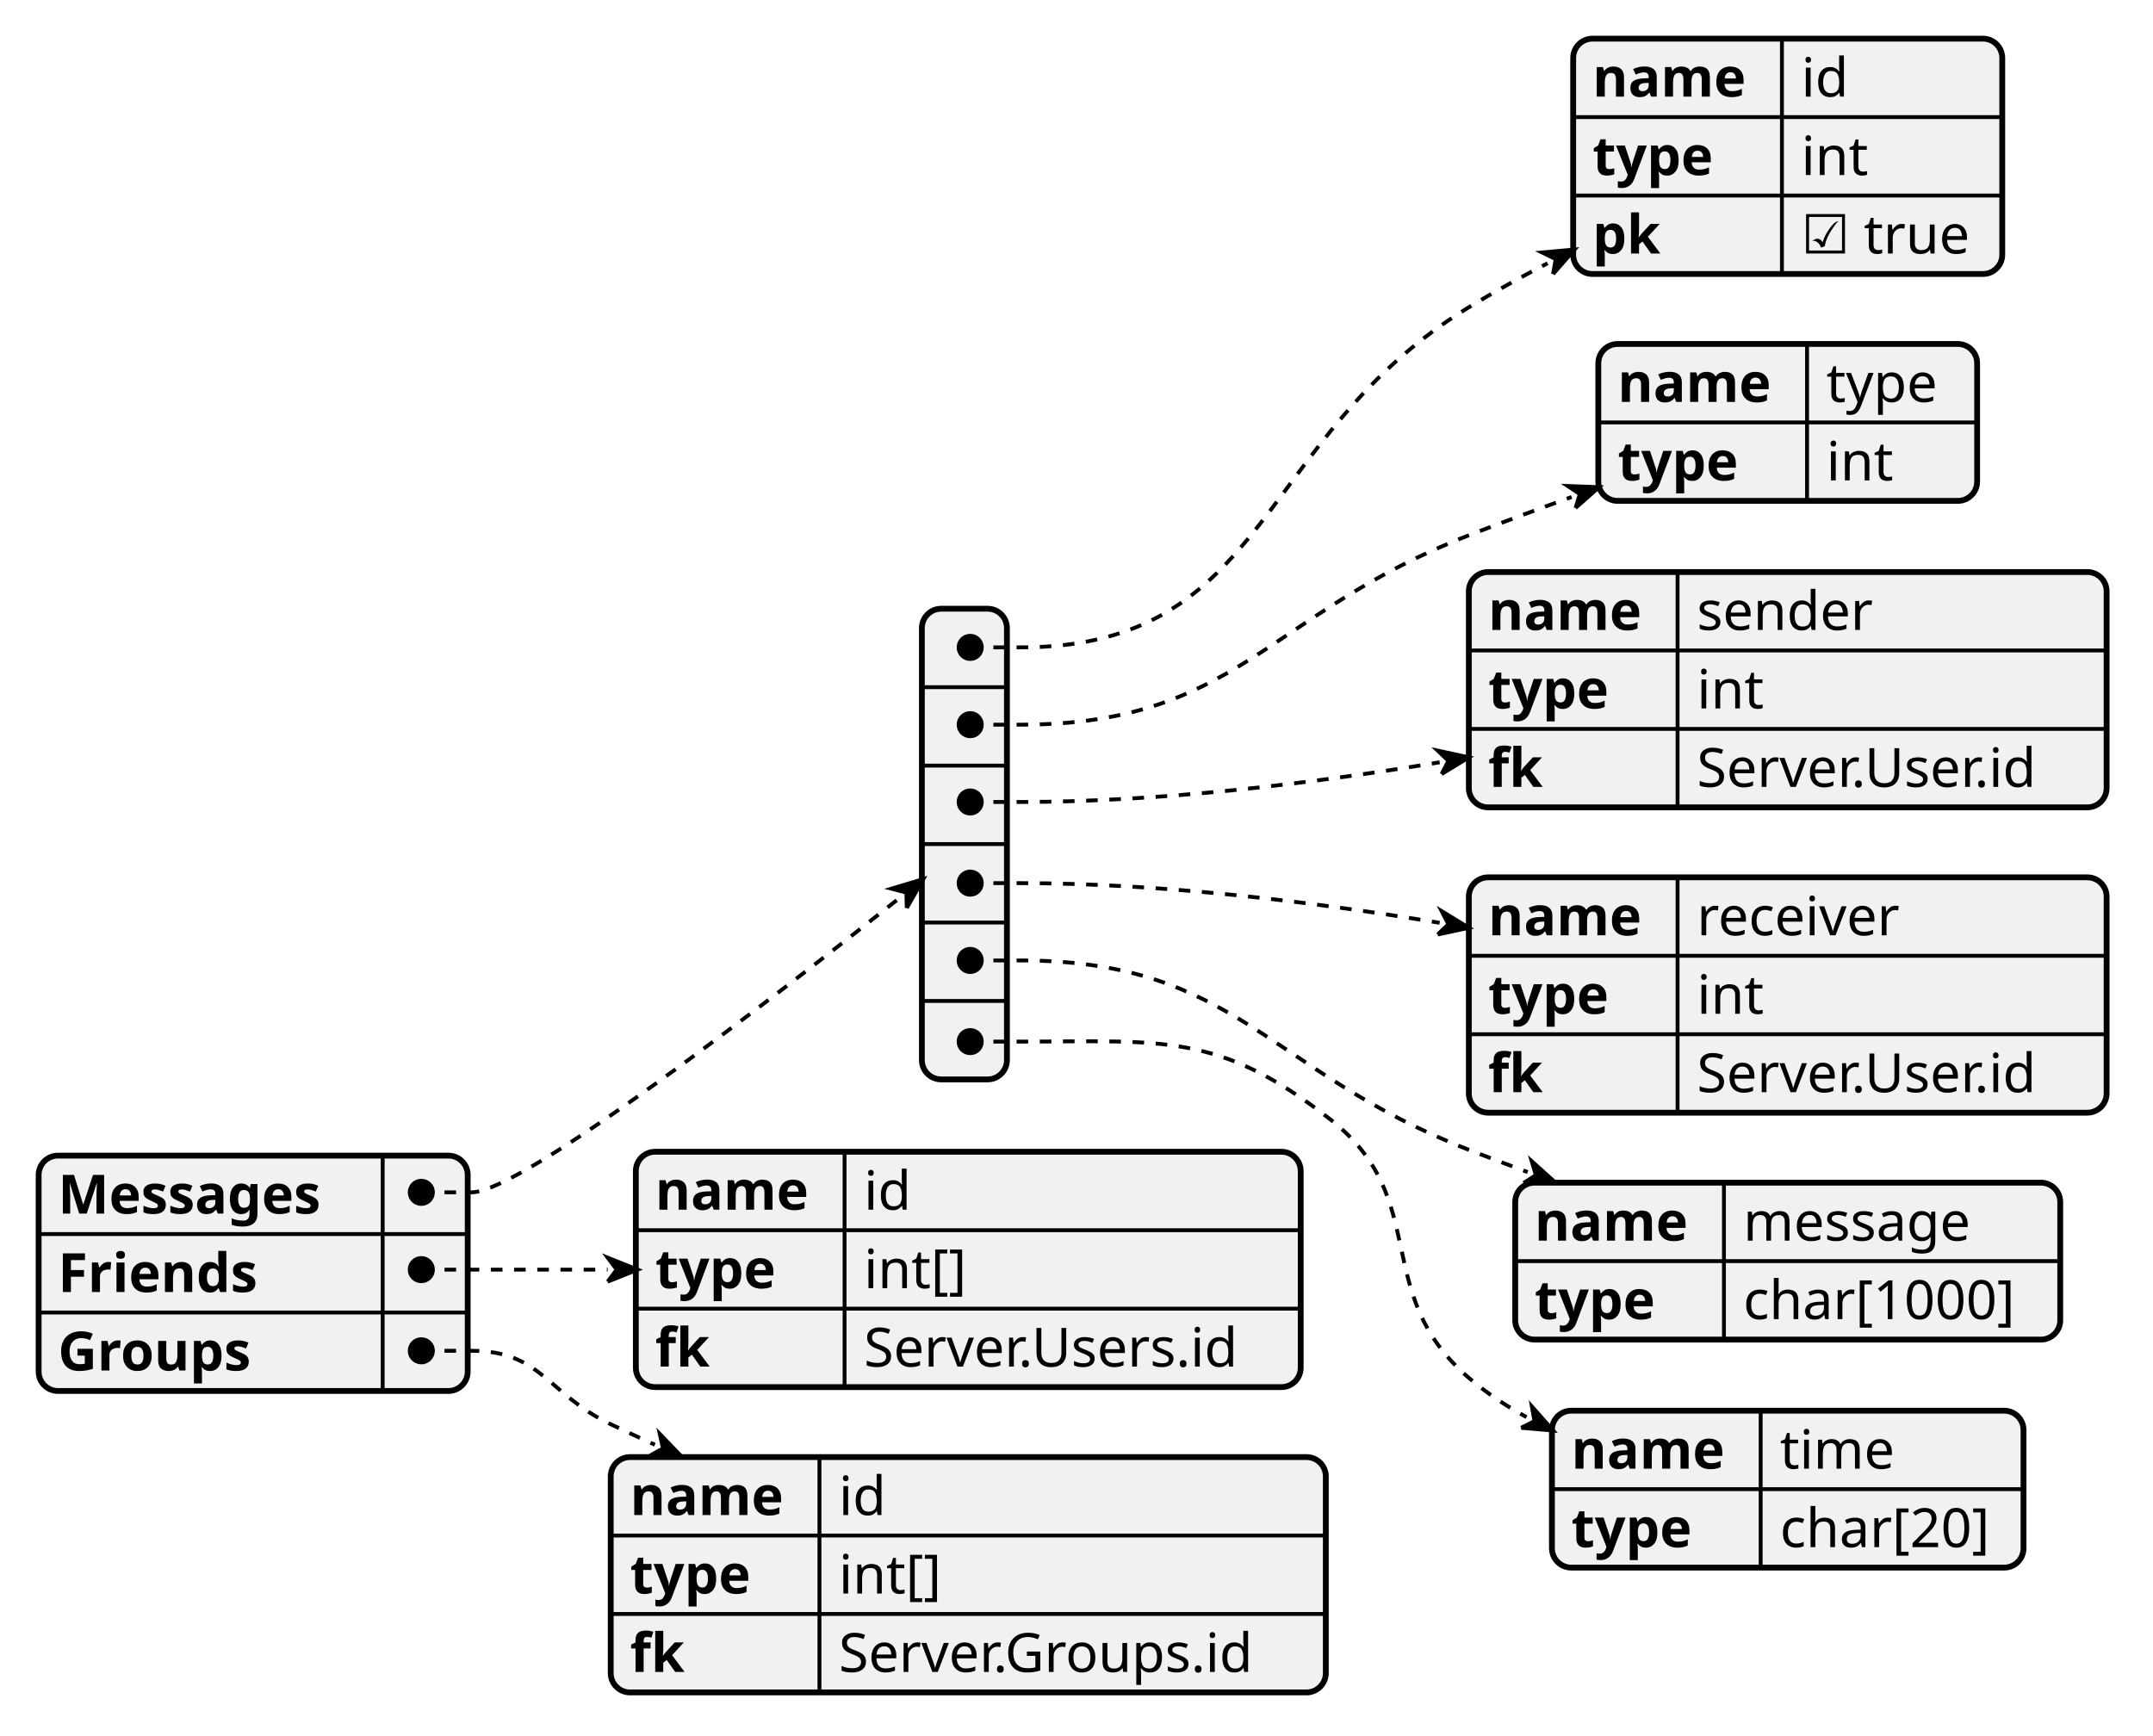
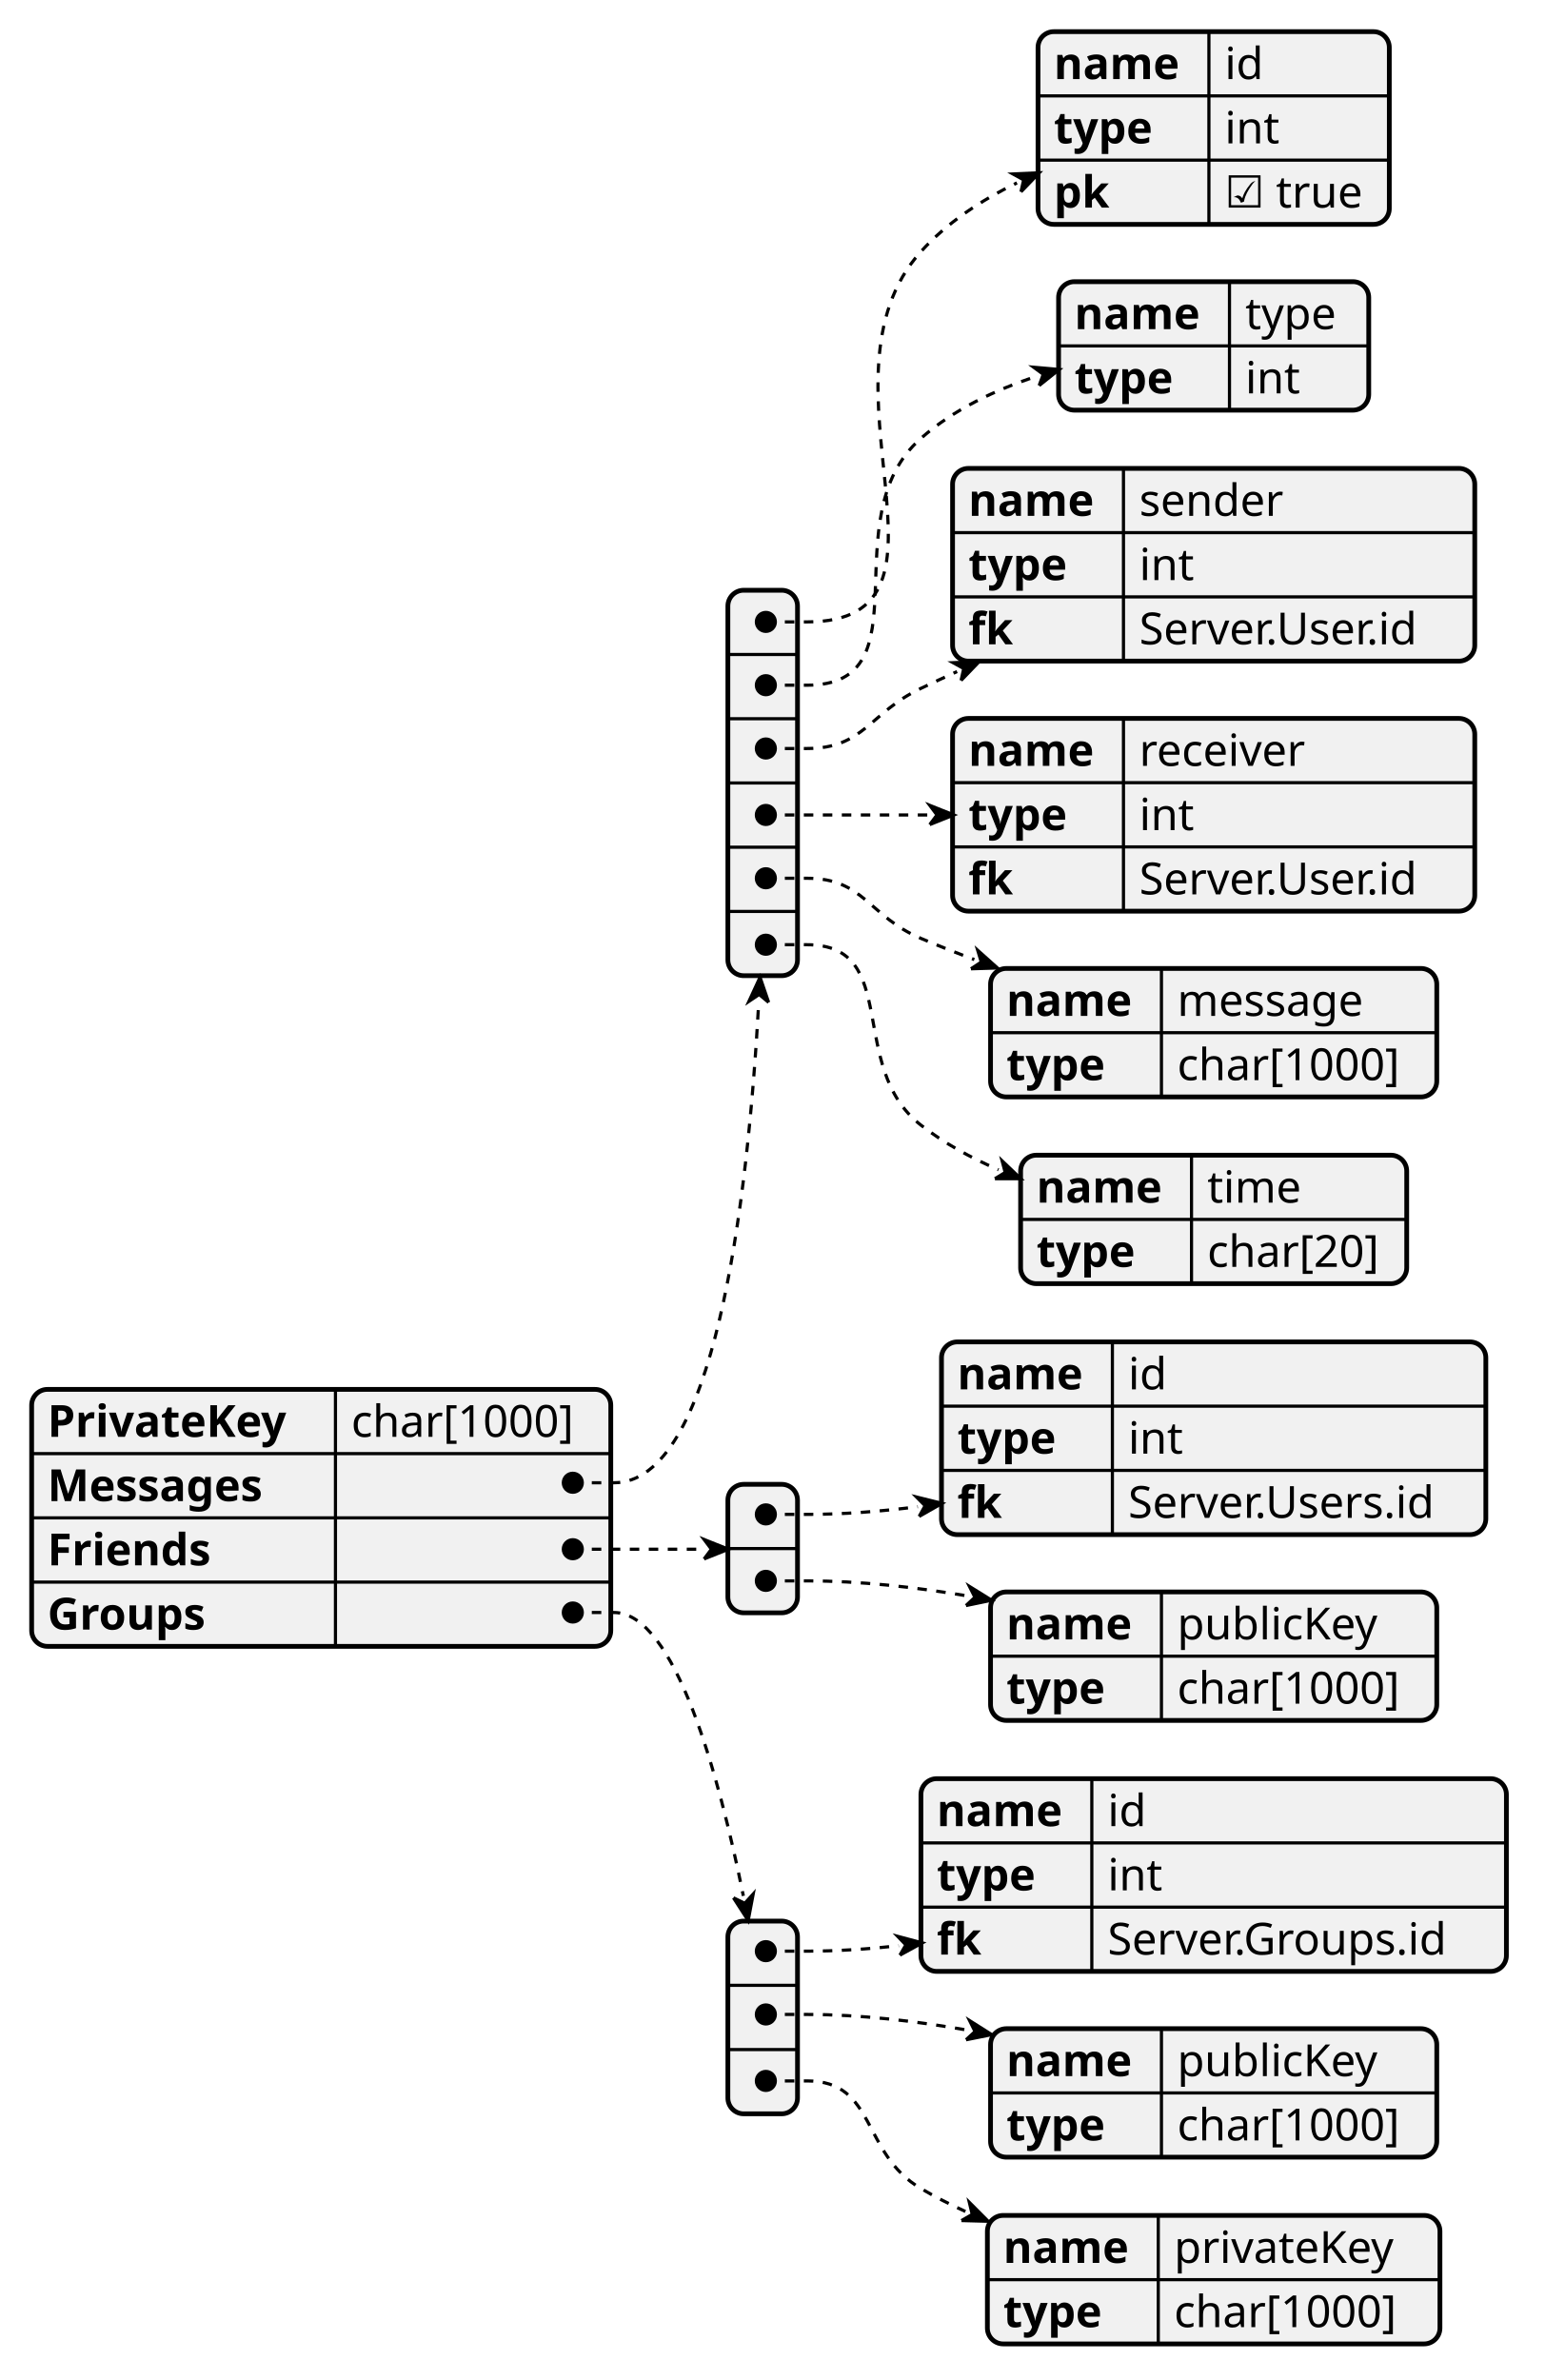
- <svg xmlns="http://www.w3.org/2000/svg" contentStyleType="text/css" height="449px" preserveAspectRatio="none" style="width:557px;height:449px;background:#FFFFFF;" version="1.1" viewBox="0 0 557 449" width="557px" zoomAndPan="magnify">
+ <svg xmlns="http://www.w3.org/2000/svg" contentStyleType="text/css" height="752px" preserveAspectRatio="none" style="width:488px;height:752px;background:#FFFFFF;" version="1.1" viewBox="0 0 488 752" width="488px" zoomAndPan="magnify">
  <defs />
  <g>
-     <rect fill="#F1F1F1" height="60.891" rx="5" ry="5" style="stroke:#F1F1F1;stroke-width:1.5;" width="111" x="10" y="299" />
-     <text fill="#000000" font-family="sans-serif" font-size="14" font-weight="bold" lengthAdjust="spacing" textLength="79" x="15" y="313.995">Messages</text>
-     <text fill="#000000" font-family="sans-serif" font-size="14" lengthAdjust="spacing" textLength="12" x="104" y="313.995">   </text>
-     <line style="stroke:#000000;stroke-width:1.0;" x1="99" x2="99" y1="299" y2="319.297" />
-     <line style="stroke:#000000;stroke-width:1.0;" x1="10" x2="121" y1="319.297" y2="319.297" />
-     <text fill="#000000" font-family="sans-serif" font-size="14" font-weight="bold" lengthAdjust="spacing" textLength="59" x="15" y="334.292">Friends</text>
-     <text fill="#000000" font-family="sans-serif" font-size="14" lengthAdjust="spacing" textLength="12" x="104" y="334.292">   </text>
-     <line style="stroke:#000000;stroke-width:1.0;" x1="99" x2="99" y1="319.297" y2="339.594" />
-     <line style="stroke:#000000;stroke-width:1.0;" x1="10" x2="121" y1="339.594" y2="339.594" />
-     <text fill="#000000" font-family="sans-serif" font-size="14" font-weight="bold" lengthAdjust="spacing" textLength="58" x="15" y="354.589">Groups</text>
-     <text fill="#000000" font-family="sans-serif" font-size="14" lengthAdjust="spacing" textLength="12" x="104" y="354.589">   </text>
-     <line style="stroke:#000000;stroke-width:1.0;" x1="99" x2="99" y1="339.594" y2="359.891" />
-     <rect fill="none" height="60.891" rx="5" ry="5" style="stroke:#000000;stroke-width:1.5;" width="111" x="10" y="299" />
-     <rect fill="#F1F1F1" height="121.781" rx="5" ry="5" style="stroke:#F1F1F1;stroke-width:1.5;" width="22" x="238.5" y="157.5" />
-     <text fill="#000000" font-family="sans-serif" font-size="14" lengthAdjust="spacing" textLength="12" x="243.5" y="172.495">   </text>
-     <line style="stroke:#000000;stroke-width:1.0;" x1="238.5" x2="260.5" y1="177.797" y2="177.797" />
-     <text fill="#000000" font-family="sans-serif" font-size="14" lengthAdjust="spacing" textLength="12" x="243.5" y="192.792">   </text>
-     <line style="stroke:#000000;stroke-width:1.0;" x1="238.5" x2="260.5" y1="198.094" y2="198.094" />
-     <text fill="#000000" font-family="sans-serif" font-size="14" lengthAdjust="spacing" textLength="12" x="243.5" y="213.089">   </text>
-     <line style="stroke:#000000;stroke-width:1.0;" x1="238.5" x2="260.5" y1="218.391" y2="218.391" />
-     <text fill="#000000" font-family="sans-serif" font-size="14" lengthAdjust="spacing" textLength="12" x="243.5" y="233.386">   </text>
-     <line style="stroke:#000000;stroke-width:1.0;" x1="238.5" x2="260.5" y1="238.688" y2="238.688" />
-     <text fill="#000000" font-family="sans-serif" font-size="14" lengthAdjust="spacing" textLength="12" x="243.5" y="253.683">   </text>
-     <line style="stroke:#000000;stroke-width:1.0;" x1="238.5" x2="260.5" y1="258.984" y2="258.984" />
-     <text fill="#000000" font-family="sans-serif" font-size="14" lengthAdjust="spacing" textLength="12" x="243.5" y="273.979">   </text>
-     <rect fill="none" height="121.781" rx="5" ry="5" style="stroke:#000000;stroke-width:1.5;" width="22" x="238.5" y="157.5" />
-     <rect fill="#F1F1F1" height="60.891" rx="5" ry="5" style="stroke:#F1F1F1;stroke-width:1.5;" width="111" x="407" y="10" />
-     <text fill="#000000" font-family="sans-serif" font-size="14" font-weight="bold" lengthAdjust="spacing" textLength="44" x="412" y="24.995">name</text>
-     <text fill="#000000" font-family="sans-serif" font-size="14" lengthAdjust="spacing" textLength="13" x="466" y="24.995">id</text>
-     <line style="stroke:#000000;stroke-width:1.0;" x1="461" x2="461" y1="10" y2="30.297" />
-     <line style="stroke:#000000;stroke-width:1.0;" x1="407" x2="518" y1="30.297" y2="30.297" />
-     <text fill="#000000" font-family="sans-serif" font-size="14" font-weight="bold" lengthAdjust="spacing" textLength="36" x="412" y="45.292">type</text>
-     <text fill="#000000" font-family="sans-serif" font-size="14" lengthAdjust="spacing" textLength="20" x="466" y="45.292">int</text>
-     <line style="stroke:#000000;stroke-width:1.0;" x1="461" x2="461" y1="30.297" y2="50.594" />
-     <line style="stroke:#000000;stroke-width:1.0;" x1="407" x2="518" y1="50.594" y2="50.594" />
-     <text fill="#000000" font-family="sans-serif" font-size="14" font-weight="bold" lengthAdjust="spacing" textLength="19" x="412" y="65.589">pk</text>
-     <text fill="#000000" font-family="sans-serif" font-size="14" lengthAdjust="spacing" textLength="47" x="466" y="65.589">☑ true</text>
-     <line style="stroke:#000000;stroke-width:1.0;" x1="461" x2="461" y1="50.594" y2="70.891" />
-     <rect fill="none" height="60.891" rx="5" ry="5" style="stroke:#000000;stroke-width:1.5;" width="111" x="407" y="10" />
-     <rect fill="#F1F1F1" height="40.594" rx="5" ry="5" style="stroke:#F1F1F1;stroke-width:1.5;" width="98" x="413.5" y="89" />
-     <text fill="#000000" font-family="sans-serif" font-size="14" font-weight="bold" lengthAdjust="spacing" textLength="44" x="418.5" y="103.995">name</text>
-     <text fill="#000000" font-family="sans-serif" font-size="14" lengthAdjust="spacing" textLength="34" x="472.5" y="103.995">type</text>
-     <line style="stroke:#000000;stroke-width:1.0;" x1="467.5" x2="467.5" y1="89" y2="109.297" />
-     <line style="stroke:#000000;stroke-width:1.0;" x1="413.5" x2="511.5" y1="109.297" y2="109.297" />
-     <text fill="#000000" font-family="sans-serif" font-size="14" font-weight="bold" lengthAdjust="spacing" textLength="36" x="418.5" y="124.292">type</text>
-     <text fill="#000000" font-family="sans-serif" font-size="14" lengthAdjust="spacing" textLength="20" x="472.5" y="124.292">int</text>
-     <line style="stroke:#000000;stroke-width:1.0;" x1="467.5" x2="467.5" y1="109.297" y2="129.594" />
-     <rect fill="none" height="40.594" rx="5" ry="5" style="stroke:#000000;stroke-width:1.5;" width="98" x="413.5" y="89" />
-     <rect fill="#F1F1F1" height="60.891" rx="5" ry="5" style="stroke:#F1F1F1;stroke-width:1.5;" width="165" x="380" y="148" />
-     <text fill="#000000" font-family="sans-serif" font-size="14" font-weight="bold" lengthAdjust="spacing" textLength="44" x="385" y="162.995">name</text>
-     <text fill="#000000" font-family="sans-serif" font-size="14" lengthAdjust="spacing" textLength="49" x="439" y="162.995">sender</text>
-     <line style="stroke:#000000;stroke-width:1.0;" x1="434" x2="434" y1="148" y2="168.297" />
-     <line style="stroke:#000000;stroke-width:1.0;" x1="380" x2="545" y1="168.297" y2="168.297" />
-     <text fill="#000000" font-family="sans-serif" font-size="14" font-weight="bold" lengthAdjust="spacing" textLength="36" x="385" y="183.292">type</text>
-     <text fill="#000000" font-family="sans-serif" font-size="14" lengthAdjust="spacing" textLength="20" x="439" y="183.292">int</text>
-     <line style="stroke:#000000;stroke-width:1.0;" x1="434" x2="434" y1="168.297" y2="188.594" />
-     <line style="stroke:#000000;stroke-width:1.0;" x1="380" x2="545" y1="188.594" y2="188.594" />
-     <text fill="#000000" font-family="sans-serif" font-size="14" font-weight="bold" lengthAdjust="spacing" textLength="16" x="385" y="203.589">fk</text>
-     <text fill="#000000" font-family="sans-serif" font-size="14" lengthAdjust="spacing" textLength="101" x="439" y="203.589">Server.User.id</text>
-     <line style="stroke:#000000;stroke-width:1.0;" x1="434" x2="434" y1="188.594" y2="208.891" />
-     <rect fill="none" height="60.891" rx="5" ry="5" style="stroke:#000000;stroke-width:1.5;" width="165" x="380" y="148" />
-     <rect fill="#F1F1F1" height="60.891" rx="5" ry="5" style="stroke:#F1F1F1;stroke-width:1.5;" width="165" x="380" y="227" />
-     <text fill="#000000" font-family="sans-serif" font-size="14" font-weight="bold" lengthAdjust="spacing" textLength="44" x="385" y="241.995">name</text>
-     <text fill="#000000" font-family="sans-serif" font-size="14" lengthAdjust="spacing" textLength="59" x="439" y="241.995">receiver</text>
-     <line style="stroke:#000000;stroke-width:1.0;" x1="434" x2="434" y1="227" y2="247.297" />
-     <line style="stroke:#000000;stroke-width:1.0;" x1="380" x2="545" y1="247.297" y2="247.297" />
-     <text fill="#000000" font-family="sans-serif" font-size="14" font-weight="bold" lengthAdjust="spacing" textLength="36" x="385" y="262.292">type</text>
-     <text fill="#000000" font-family="sans-serif" font-size="14" lengthAdjust="spacing" textLength="20" x="439" y="262.292">int</text>
-     <line style="stroke:#000000;stroke-width:1.0;" x1="434" x2="434" y1="247.297" y2="267.594" />
-     <line style="stroke:#000000;stroke-width:1.0;" x1="380" x2="545" y1="267.594" y2="267.594" />
-     <text fill="#000000" font-family="sans-serif" font-size="14" font-weight="bold" lengthAdjust="spacing" textLength="16" x="385" y="282.589">fk</text>
-     <text fill="#000000" font-family="sans-serif" font-size="14" lengthAdjust="spacing" textLength="101" x="439" y="282.589">Server.User.id</text>
-     <line style="stroke:#000000;stroke-width:1.0;" x1="434" x2="434" y1="267.594" y2="287.891" />
-     <rect fill="none" height="60.891" rx="5" ry="5" style="stroke:#000000;stroke-width:1.5;" width="165" x="380" y="227" />
-     <rect fill="#F1F1F1" height="40.594" rx="5" ry="5" style="stroke:#F1F1F1;stroke-width:1.5;" width="141" x="392" y="306" />
-     <text fill="#000000" font-family="sans-serif" font-size="14" font-weight="bold" lengthAdjust="spacing" textLength="44" x="397" y="320.995">name</text>
-     <text fill="#000000" font-family="sans-serif" font-size="14" lengthAdjust="spacing" textLength="63" x="451" y="320.995">message</text>
-     <line style="stroke:#000000;stroke-width:1.0;" x1="446" x2="446" y1="306" y2="326.297" />
-     <line style="stroke:#000000;stroke-width:1.0;" x1="392" x2="533" y1="326.297" y2="326.297" />
-     <text fill="#000000" font-family="sans-serif" font-size="14" font-weight="bold" lengthAdjust="spacing" textLength="36" x="397" y="341.292">type</text>
-     <text fill="#000000" font-family="sans-serif" font-size="14" lengthAdjust="spacing" textLength="77" x="451" y="341.292">char[1000]</text>
-     <line style="stroke:#000000;stroke-width:1.0;" x1="446" x2="446" y1="326.297" y2="346.594" />
-     <rect fill="none" height="40.594" rx="5" ry="5" style="stroke:#000000;stroke-width:1.5;" width="141" x="392" y="306" />
-     <rect fill="#F1F1F1" height="40.594" rx="5" ry="5" style="stroke:#F1F1F1;stroke-width:1.5;" width="122" x="401.5" y="365" />
-     <text fill="#000000" font-family="sans-serif" font-size="14" font-weight="bold" lengthAdjust="spacing" textLength="44" x="406.5" y="379.995">name</text>
-     <text fill="#000000" font-family="sans-serif" font-size="14" lengthAdjust="spacing" textLength="34" x="460.5" y="379.995">time</text>
-     <line style="stroke:#000000;stroke-width:1.0;" x1="455.5" x2="455.5" y1="365" y2="385.297" />
-     <line style="stroke:#000000;stroke-width:1.0;" x1="401.5" x2="523.5" y1="385.297" y2="385.297" />
-     <text fill="#000000" font-family="sans-serif" font-size="14" font-weight="bold" lengthAdjust="spacing" textLength="36" x="406.5" y="400.292">type</text>
-     <text fill="#000000" font-family="sans-serif" font-size="14" lengthAdjust="spacing" textLength="58" x="460.5" y="400.292">char[20]</text>
-     <line style="stroke:#000000;stroke-width:1.0;" x1="455.5" x2="455.5" y1="385.297" y2="405.594" />
-     <rect fill="none" height="40.594" rx="5" ry="5" style="stroke:#000000;stroke-width:1.5;" width="122" x="401.5" y="365" />
-     <rect fill="#F1F1F1" height="60.891" rx="5" ry="5" style="stroke:#F1F1F1;stroke-width:1.5;" width="172" x="164.5" y="298" />
-     <text fill="#000000" font-family="sans-serif" font-size="14" font-weight="bold" lengthAdjust="spacing" textLength="44" x="169.5" y="312.995">name</text>
-     <text fill="#000000" font-family="sans-serif" font-size="14" lengthAdjust="spacing" textLength="13" x="223.5" y="312.995">id</text>
-     <line style="stroke:#000000;stroke-width:1.0;" x1="218.5" x2="218.5" y1="298" y2="318.297" />
-     <line style="stroke:#000000;stroke-width:1.0;" x1="164.5" x2="336.5" y1="318.297" y2="318.297" />
-     <text fill="#000000" font-family="sans-serif" font-size="14" font-weight="bold" lengthAdjust="spacing" textLength="36" x="169.5" y="333.292">type</text>
-     <text fill="#000000" font-family="sans-serif" font-size="14" lengthAdjust="spacing" textLength="30" x="223.5" y="333.292">int[]</text>
-     <line style="stroke:#000000;stroke-width:1.0;" x1="218.5" x2="218.5" y1="318.297" y2="338.594" />
-     <line style="stroke:#000000;stroke-width:1.0;" x1="164.5" x2="336.5" y1="338.594" y2="338.594" />
-     <text fill="#000000" font-family="sans-serif" font-size="14" font-weight="bold" lengthAdjust="spacing" textLength="16" x="169.5" y="353.589">fk</text>
-     <text fill="#000000" font-family="sans-serif" font-size="14" lengthAdjust="spacing" textLength="108" x="223.5" y="353.589">Server.Users.id</text>
-     <line style="stroke:#000000;stroke-width:1.0;" x1="218.5" x2="218.5" y1="338.594" y2="358.891" />
-     <rect fill="none" height="60.891" rx="5" ry="5" style="stroke:#000000;stroke-width:1.5;" width="172" x="164.5" y="298" />
-     <rect fill="#F1F1F1" height="60.891" rx="5" ry="5" style="stroke:#F1F1F1;stroke-width:1.5;" width="185" x="158" y="377" />
-     <text fill="#000000" font-family="sans-serif" font-size="14" font-weight="bold" lengthAdjust="spacing" textLength="44" x="163" y="391.995">name</text>
-     <text fill="#000000" font-family="sans-serif" font-size="14" lengthAdjust="spacing" textLength="13" x="217" y="391.995">id</text>
-     <line style="stroke:#000000;stroke-width:1.0;" x1="212" x2="212" y1="377" y2="397.297" />
-     <line style="stroke:#000000;stroke-width:1.0;" x1="158" x2="343" y1="397.297" y2="397.297" />
-     <text fill="#000000" font-family="sans-serif" font-size="14" font-weight="bold" lengthAdjust="spacing" textLength="36" x="163" y="412.292">type</text>
-     <text fill="#000000" font-family="sans-serif" font-size="14" lengthAdjust="spacing" textLength="30" x="217" y="412.292">int[]</text>
-     <line style="stroke:#000000;stroke-width:1.0;" x1="212" x2="212" y1="397.297" y2="417.594" />
-     <line style="stroke:#000000;stroke-width:1.0;" x1="158" x2="343" y1="417.594" y2="417.594" />
-     <text fill="#000000" font-family="sans-serif" font-size="14" font-weight="bold" lengthAdjust="spacing" textLength="16" x="163" y="432.589">fk</text>
-     <text fill="#000000" font-family="sans-serif" font-size="14" lengthAdjust="spacing" textLength="121" x="217" y="432.589">Server.Groups.id</text>
-     <line style="stroke:#000000;stroke-width:1.0;" x1="212" x2="212" y1="417.594" y2="437.891" />
-     <rect fill="none" height="60.891" rx="5" ry="5" style="stroke:#000000;stroke-width:1.5;" width="185" x="158" y="377" />
-     <path d="M251,167.5 L264,167.5 C328.712,167.5 324.712,113.129 380,79.5 C386.465,75.568 393.388,71.739 400.371,68.113 " fill="none" style="stroke:#000000;stroke-width:1.0;stroke-dasharray:3.0,3.0;" />
-     <path d="M401.793,70.908 L402.467,67.047 L398.949,65.318 L407.358,64.559 L401.793,70.908 " fill="#000000" style="stroke:#000000;stroke-width:1.0;" />
-     <ellipse cx="251" cy="167.5" fill="#000000" rx="3" ry="3" style="stroke:#000000;stroke-width:1.0;" />
-     <path d="M251,187.5 L264,187.5 C319.966,187.5 327.817,158.728 380,138.5 C388.554,135.184 397.667,131.809 406.591,128.589 " fill="none" style="stroke:#000000;stroke-width:1.0;stroke-dasharray:3.0,3.0;" />
-     <path d="M407.609,131.429 L408.722,127.825 L405.573,125.748 L413.694,126.044 L407.609,131.429 " fill="#000000" style="stroke:#000000;stroke-width:1.0;" />
-     <ellipse cx="251" cy="187.5" fill="#000000" rx="3" ry="3" style="stroke:#000000;stroke-width:1.0;" />
-     <path d="M251,207.5 L264,207.5 C299.69,207.5 338.621,202.83 372.444,197.238 " fill="none" style="stroke:#000000;stroke-width:1.0;stroke-dasharray:3.0,3.0;" />
-     <path d="M372.957,200.271 L374.719,196.853 L371.931,194.205 L380.027,195.955 L372.957,200.271 " fill="#000000" style="stroke:#000000;stroke-width:1.0;" />
-     <ellipse cx="251" cy="207.5" fill="#000000" rx="3" ry="3" style="stroke:#000000;stroke-width:1.0;" />
-     <path d="M251,228.5 L264,228.5 C299.69,228.5 338.621,233.17 372.444,238.762 " fill="none" style="stroke:#000000;stroke-width:1.0;stroke-dasharray:3.0,3.0;" />
-     <path d="M371.931,241.795 L374.719,239.147 L372.957,235.729 L380.027,240.045 L371.931,241.795 " fill="#000000" style="stroke:#000000;stroke-width:1.0;" />
-     <ellipse cx="251" cy="228.5" fill="#000000" rx="3" ry="3" style="stroke:#000000;stroke-width:1.0;" />
-     <path d="M251,248.5 L264,248.5 C319.966,248.5 327.817,277.272 380,297.5 C384.937,299.414 390.059,301.347 395.224,303.259 " fill="none" style="stroke:#000000;stroke-width:1.0;stroke-dasharray:3.0,3.0;" />
-     <path d="M394.188,306.081 L397.341,304.036 L396.26,300.437 L402.28,305.849 L394.188,306.081 " fill="#000000" style="stroke:#000000;stroke-width:1.0;" />
-     <ellipse cx="251" cy="248.5" fill="#000000" rx="3" ry="3" style="stroke:#000000;stroke-width:1.0;" />
-     <path d="M251,269.5 L264,269.5 C300.65,269.5 315.078,266.99 344,289.5 C370.677,310.262 354.339,334.495 380,356.5 C384.514,360.37 389.578,363.736 394.918,366.661 " fill="none" style="stroke:#000000;stroke-width:1.0;stroke-dasharray:3.0,3.0;" />
-     <path d="M393.529,369.417 L396.986,367.703 L396.308,363.905 L401.809,370.135 L393.529,369.417 " fill="#000000" style="stroke:#000000;stroke-width:1.0;" />
-     <ellipse cx="251" cy="269.5" fill="#000000" rx="3" ry="3" style="stroke:#000000;stroke-width:1.0;" />
-     <path d="M109,308.5 L122,308.5 C135.061,308.5 200.738,257.706 232.604,232.436 " fill="none" style="stroke:#000000;stroke-width:1.0;stroke-dasharray:3.0,3.0;" />
-     <path d="M234.595,234.938 L234.481,230.943 L230.613,229.934 L238.86,227.459 L234.595,234.938 " fill="#000000" style="stroke:#000000;stroke-width:1.0;" />
-     <ellipse cx="109" cy="308.5" fill="#000000" rx="3" ry="3" style="stroke:#000000;stroke-width:1.0;" />
-     <path d="M109,328.5 L122,328.5 C133.393,328.5 145.357,328.5 157.206,328.5 " fill="none" style="stroke:#000000;stroke-width:1.0;stroke-dasharray:3.0,3.0;" />
-     <path d="M157.206,331.605 L159.534,328.5 L157.206,325.395 L164.968,328.5 L157.206,331.605 " fill="#000000" style="stroke:#000000;stroke-width:1.0;" />
-     <ellipse cx="109" cy="328.5" fill="#000000" rx="3" ry="3" style="stroke:#000000;stroke-width:1.0;" />
-     <path d="M109,349.5 L122,349.5 C140.092,349.5 141.657,360.74 158,368.5 C161.722,370.267 165.545,372.042 169.419,373.808 " fill="none" style="stroke:#000000;stroke-width:1.0;stroke-dasharray:3.0,3.0;" />
-     <path d="M168.152,376.615 L171.524,374.758 L170.685,371.002 L176.435,376.974 L168.152,376.615 " fill="#000000" style="stroke:#000000;stroke-width:1.0;" />
-     <ellipse cx="109" cy="349.5" fill="#000000" rx="3" ry="3" style="stroke:#000000;stroke-width:1.0;" />
+     <rect fill="#F1F1F1" height="81.188" rx="5" ry="5" style="stroke:#F1F1F1;stroke-width:1.5;" width="183" x="10" y="439" />
+     <text fill="#000000" font-family="sans-serif" font-size="14" font-weight="bold" lengthAdjust="spacing" textLength="86" x="15" y="453.995">PrivateKey</text>
+     <text fill="#000000" font-family="sans-serif" font-size="14" lengthAdjust="spacing" textLength="77" x="111" y="453.995">char[1000]</text>
+     <line style="stroke:#000000;stroke-width:1.0;" x1="106" x2="106" y1="439" y2="459.297" />
+     <line style="stroke:#000000;stroke-width:1.0;" x1="10" x2="193" y1="459.297" y2="459.297" />
+     <text fill="#000000" font-family="sans-serif" font-size="14" font-weight="bold" lengthAdjust="spacing" textLength="79" x="15" y="474.292">Messages</text>
+     <text fill="#000000" font-family="sans-serif" font-size="14" lengthAdjust="spacing" textLength="12" x="111" y="474.292">   </text>
+     <line style="stroke:#000000;stroke-width:1.0;" x1="106" x2="106" y1="459.297" y2="479.594" />
+     <line style="stroke:#000000;stroke-width:1.0;" x1="10" x2="193" y1="479.594" y2="479.594" />
+     <text fill="#000000" font-family="sans-serif" font-size="14" font-weight="bold" lengthAdjust="spacing" textLength="59" x="15" y="494.589">Friends</text>
+     <text fill="#000000" font-family="sans-serif" font-size="14" lengthAdjust="spacing" textLength="12" x="111" y="494.589">   </text>
+     <line style="stroke:#000000;stroke-width:1.0;" x1="106" x2="106" y1="479.594" y2="499.891" />
+     <line style="stroke:#000000;stroke-width:1.0;" x1="10" x2="193" y1="499.891" y2="499.891" />
+     <text fill="#000000" font-family="sans-serif" font-size="14" font-weight="bold" lengthAdjust="spacing" textLength="58" x="15" y="514.886">Groups</text>
+     <text fill="#000000" font-family="sans-serif" font-size="14" lengthAdjust="spacing" textLength="12" x="111" y="514.886">   </text>
+     <line style="stroke:#000000;stroke-width:1.0;" x1="106" x2="106" y1="499.891" y2="520.188" />
+     <rect fill="none" height="81.188" rx="5" ry="5" style="stroke:#000000;stroke-width:1.5;" width="183" x="10" y="439" />
+     <rect fill="#F1F1F1" height="121.781" rx="5" ry="5" style="stroke:#F1F1F1;stroke-width:1.5;" width="22" x="230" y="186.5" />
+     <text fill="#000000" font-family="sans-serif" font-size="14" lengthAdjust="spacing" textLength="12" x="235" y="201.495">   </text>
+     <line style="stroke:#000000;stroke-width:1.0;" x1="230" x2="252" y1="206.797" y2="206.797" />
+     <text fill="#000000" font-family="sans-serif" font-size="14" lengthAdjust="spacing" textLength="12" x="235" y="221.792">   </text>
+     <line style="stroke:#000000;stroke-width:1.0;" x1="230" x2="252" y1="227.094" y2="227.094" />
+     <text fill="#000000" font-family="sans-serif" font-size="14" lengthAdjust="spacing" textLength="12" x="235" y="242.089">   </text>
+     <line style="stroke:#000000;stroke-width:1.0;" x1="230" x2="252" y1="247.391" y2="247.391" />
+     <text fill="#000000" font-family="sans-serif" font-size="14" lengthAdjust="spacing" textLength="12" x="235" y="262.386">   </text>
+     <line style="stroke:#000000;stroke-width:1.0;" x1="230" x2="252" y1="267.688" y2="267.688" />
+     <text fill="#000000" font-family="sans-serif" font-size="14" lengthAdjust="spacing" textLength="12" x="235" y="282.683">   </text>
+     <line style="stroke:#000000;stroke-width:1.0;" x1="230" x2="252" y1="287.984" y2="287.984" />
+     <text fill="#000000" font-family="sans-serif" font-size="14" lengthAdjust="spacing" textLength="12" x="235" y="302.979">   </text>
+     <rect fill="none" height="121.781" rx="5" ry="5" style="stroke:#000000;stroke-width:1.5;" width="22" x="230" y="186.5" />
+     <rect fill="#F1F1F1" height="60.891" rx="5" ry="5" style="stroke:#F1F1F1;stroke-width:1.5;" width="111" x="328" y="10" />
+     <text fill="#000000" font-family="sans-serif" font-size="14" font-weight="bold" lengthAdjust="spacing" textLength="44" x="333" y="24.995">name</text>
+     <text fill="#000000" font-family="sans-serif" font-size="14" lengthAdjust="spacing" textLength="13" x="387" y="24.995">id</text>
+     <line style="stroke:#000000;stroke-width:1.0;" x1="382" x2="382" y1="10" y2="30.297" />
+     <line style="stroke:#000000;stroke-width:1.0;" x1="328" x2="439" y1="30.297" y2="30.297" />
+     <text fill="#000000" font-family="sans-serif" font-size="14" font-weight="bold" lengthAdjust="spacing" textLength="36" x="333" y="45.292">type</text>
+     <text fill="#000000" font-family="sans-serif" font-size="14" lengthAdjust="spacing" textLength="20" x="387" y="45.292">int</text>
+     <line style="stroke:#000000;stroke-width:1.0;" x1="382" x2="382" y1="30.297" y2="50.594" />
+     <line style="stroke:#000000;stroke-width:1.0;" x1="328" x2="439" y1="50.594" y2="50.594" />
+     <text fill="#000000" font-family="sans-serif" font-size="14" font-weight="bold" lengthAdjust="spacing" textLength="19" x="333" y="65.589">pk</text>
+     <text fill="#000000" font-family="sans-serif" font-size="14" lengthAdjust="spacing" textLength="47" x="387" y="65.589">☑ true</text>
+     <line style="stroke:#000000;stroke-width:1.0;" x1="382" x2="382" y1="50.594" y2="70.891" />
+     <rect fill="none" height="60.891" rx="5" ry="5" style="stroke:#000000;stroke-width:1.5;" width="111" x="328" y="10" />
+     <rect fill="#F1F1F1" height="40.594" rx="5" ry="5" style="stroke:#F1F1F1;stroke-width:1.5;" width="98" x="334.5" y="89" />
+     <text fill="#000000" font-family="sans-serif" font-size="14" font-weight="bold" lengthAdjust="spacing" textLength="44" x="339.5" y="103.995">name</text>
+     <text fill="#000000" font-family="sans-serif" font-size="14" lengthAdjust="spacing" textLength="34" x="393.5" y="103.995">type</text>
+     <line style="stroke:#000000;stroke-width:1.0;" x1="388.5" x2="388.5" y1="89" y2="109.297" />
+     <line style="stroke:#000000;stroke-width:1.0;" x1="334.5" x2="432.5" y1="109.297" y2="109.297" />
+     <text fill="#000000" font-family="sans-serif" font-size="14" font-weight="bold" lengthAdjust="spacing" textLength="36" x="339.5" y="124.292">type</text>
+     <text fill="#000000" font-family="sans-serif" font-size="14" lengthAdjust="spacing" textLength="20" x="393.5" y="124.292">int</text>
+     <line style="stroke:#000000;stroke-width:1.0;" x1="388.5" x2="388.5" y1="109.297" y2="129.594" />
+     <rect fill="none" height="40.594" rx="5" ry="5" style="stroke:#000000;stroke-width:1.5;" width="98" x="334.5" y="89" />
+     <rect fill="#F1F1F1" height="60.891" rx="5" ry="5" style="stroke:#F1F1F1;stroke-width:1.5;" width="165" x="301" y="148" />
+     <text fill="#000000" font-family="sans-serif" font-size="14" font-weight="bold" lengthAdjust="spacing" textLength="44" x="306" y="162.995">name</text>
+     <text fill="#000000" font-family="sans-serif" font-size="14" lengthAdjust="spacing" textLength="49" x="360" y="162.995">sender</text>
+     <line style="stroke:#000000;stroke-width:1.0;" x1="355" x2="355" y1="148" y2="168.297" />
+     <line style="stroke:#000000;stroke-width:1.0;" x1="301" x2="466" y1="168.297" y2="168.297" />
+     <text fill="#000000" font-family="sans-serif" font-size="14" font-weight="bold" lengthAdjust="spacing" textLength="36" x="306" y="183.292">type</text>
+     <text fill="#000000" font-family="sans-serif" font-size="14" lengthAdjust="spacing" textLength="20" x="360" y="183.292">int</text>
+     <line style="stroke:#000000;stroke-width:1.0;" x1="355" x2="355" y1="168.297" y2="188.594" />
+     <line style="stroke:#000000;stroke-width:1.0;" x1="301" x2="466" y1="188.594" y2="188.594" />
+     <text fill="#000000" font-family="sans-serif" font-size="14" font-weight="bold" lengthAdjust="spacing" textLength="16" x="306" y="203.589">fk</text>
+     <text fill="#000000" font-family="sans-serif" font-size="14" lengthAdjust="spacing" textLength="101" x="360" y="203.589">Server.User.id</text>
+     <line style="stroke:#000000;stroke-width:1.0;" x1="355" x2="355" y1="188.594" y2="208.891" />
+     <rect fill="none" height="60.891" rx="5" ry="5" style="stroke:#000000;stroke-width:1.5;" width="165" x="301" y="148" />
+     <rect fill="#F1F1F1" height="60.891" rx="5" ry="5" style="stroke:#F1F1F1;stroke-width:1.5;" width="165" x="301" y="227" />
+     <text fill="#000000" font-family="sans-serif" font-size="14" font-weight="bold" lengthAdjust="spacing" textLength="44" x="306" y="241.995">name</text>
+     <text fill="#000000" font-family="sans-serif" font-size="14" lengthAdjust="spacing" textLength="59" x="360" y="241.995">receiver</text>
+     <line style="stroke:#000000;stroke-width:1.0;" x1="355" x2="355" y1="227" y2="247.297" />
+     <line style="stroke:#000000;stroke-width:1.0;" x1="301" x2="466" y1="247.297" y2="247.297" />
+     <text fill="#000000" font-family="sans-serif" font-size="14" font-weight="bold" lengthAdjust="spacing" textLength="36" x="306" y="262.292">type</text>
+     <text fill="#000000" font-family="sans-serif" font-size="14" lengthAdjust="spacing" textLength="20" x="360" y="262.292">int</text>
+     <line style="stroke:#000000;stroke-width:1.0;" x1="355" x2="355" y1="247.297" y2="267.594" />
+     <line style="stroke:#000000;stroke-width:1.0;" x1="301" x2="466" y1="267.594" y2="267.594" />
+     <text fill="#000000" font-family="sans-serif" font-size="14" font-weight="bold" lengthAdjust="spacing" textLength="16" x="306" y="282.589">fk</text>
+     <text fill="#000000" font-family="sans-serif" font-size="14" lengthAdjust="spacing" textLength="101" x="360" y="282.589">Server.User.id</text>
+     <line style="stroke:#000000;stroke-width:1.0;" x1="355" x2="355" y1="267.594" y2="287.891" />
+     <rect fill="none" height="60.891" rx="5" ry="5" style="stroke:#000000;stroke-width:1.5;" width="165" x="301" y="227" />
+     <rect fill="#F1F1F1" height="40.594" rx="5" ry="5" style="stroke:#F1F1F1;stroke-width:1.5;" width="141" x="313" y="306" />
+     <text fill="#000000" font-family="sans-serif" font-size="14" font-weight="bold" lengthAdjust="spacing" textLength="44" x="318" y="320.995">name</text>
+     <text fill="#000000" font-family="sans-serif" font-size="14" lengthAdjust="spacing" textLength="63" x="372" y="320.995">message</text>
+     <line style="stroke:#000000;stroke-width:1.0;" x1="367" x2="367" y1="306" y2="326.297" />
+     <line style="stroke:#000000;stroke-width:1.0;" x1="313" x2="454" y1="326.297" y2="326.297" />
+     <text fill="#000000" font-family="sans-serif" font-size="14" font-weight="bold" lengthAdjust="spacing" textLength="36" x="318" y="341.292">type</text>
+     <text fill="#000000" font-family="sans-serif" font-size="14" lengthAdjust="spacing" textLength="77" x="372" y="341.292">char[1000]</text>
+     <line style="stroke:#000000;stroke-width:1.0;" x1="367" x2="367" y1="326.297" y2="346.594" />
+     <rect fill="none" height="40.594" rx="5" ry="5" style="stroke:#000000;stroke-width:1.5;" width="141" x="313" y="306" />
+     <rect fill="#F1F1F1" height="40.594" rx="5" ry="5" style="stroke:#F1F1F1;stroke-width:1.5;" width="122" x="322.5" y="365" />
+     <text fill="#000000" font-family="sans-serif" font-size="14" font-weight="bold" lengthAdjust="spacing" textLength="44" x="327.5" y="379.995">name</text>
+     <text fill="#000000" font-family="sans-serif" font-size="14" lengthAdjust="spacing" textLength="34" x="381.5" y="379.995">time</text>
+     <line style="stroke:#000000;stroke-width:1.0;" x1="376.5" x2="376.5" y1="365" y2="385.297" />
+     <line style="stroke:#000000;stroke-width:1.0;" x1="322.5" x2="444.5" y1="385.297" y2="385.297" />
+     <text fill="#000000" font-family="sans-serif" font-size="14" font-weight="bold" lengthAdjust="spacing" textLength="36" x="327.5" y="400.292">type</text>
+     <text fill="#000000" font-family="sans-serif" font-size="14" lengthAdjust="spacing" textLength="58" x="381.5" y="400.292">char[20]</text>
+     <line style="stroke:#000000;stroke-width:1.0;" x1="376.5" x2="376.5" y1="385.297" y2="405.594" />
+     <rect fill="none" height="40.594" rx="5" ry="5" style="stroke:#000000;stroke-width:1.5;" width="122" x="322.5" y="365" />
+     <rect fill="#F1F1F1" height="40.594" rx="5" ry="5" style="stroke:#F1F1F1;stroke-width:1.5;" width="22" x="230" y="469" />
+     <text fill="#000000" font-family="sans-serif" font-size="14" lengthAdjust="spacing" textLength="12" x="235" y="483.995">   </text>
+     <line style="stroke:#000000;stroke-width:1.0;" x1="230" x2="252" y1="489.297" y2="489.297" />
+     <text fill="#000000" font-family="sans-serif" font-size="14" lengthAdjust="spacing" textLength="12" x="235" y="504.292">   </text>
+     <rect fill="none" height="40.594" rx="5" ry="5" style="stroke:#000000;stroke-width:1.5;" width="22" x="230" y="469" />
+     <rect fill="#F1F1F1" height="60.891" rx="5" ry="5" style="stroke:#F1F1F1;stroke-width:1.5;" width="172" x="297.5" y="424" />
+     <text fill="#000000" font-family="sans-serif" font-size="14" font-weight="bold" lengthAdjust="spacing" textLength="44" x="302.5" y="438.995">name</text>
+     <text fill="#000000" font-family="sans-serif" font-size="14" lengthAdjust="spacing" textLength="13" x="356.5" y="438.995">id</text>
+     <line style="stroke:#000000;stroke-width:1.0;" x1="351.5" x2="351.5" y1="424" y2="444.297" />
+     <line style="stroke:#000000;stroke-width:1.0;" x1="297.5" x2="469.5" y1="444.297" y2="444.297" />
+     <text fill="#000000" font-family="sans-serif" font-size="14" font-weight="bold" lengthAdjust="spacing" textLength="36" x="302.5" y="459.292">type</text>
+     <text fill="#000000" font-family="sans-serif" font-size="14" lengthAdjust="spacing" textLength="20" x="356.5" y="459.292">int</text>
+     <line style="stroke:#000000;stroke-width:1.0;" x1="351.5" x2="351.5" y1="444.297" y2="464.594" />
+     <line style="stroke:#000000;stroke-width:1.0;" x1="297.5" x2="469.5" y1="464.594" y2="464.594" />
+     <text fill="#000000" font-family="sans-serif" font-size="14" font-weight="bold" lengthAdjust="spacing" textLength="16" x="302.5" y="479.589">fk</text>
+     <text fill="#000000" font-family="sans-serif" font-size="14" lengthAdjust="spacing" textLength="108" x="356.5" y="479.589">Server.Users.id</text>
+     <line style="stroke:#000000;stroke-width:1.0;" x1="351.5" x2="351.5" y1="464.594" y2="484.891" />
+     <rect fill="none" height="60.891" rx="5" ry="5" style="stroke:#000000;stroke-width:1.5;" width="172" x="297.5" y="424" />
+     <rect fill="#F1F1F1" height="40.594" rx="5" ry="5" style="stroke:#F1F1F1;stroke-width:1.5;" width="141" x="313" y="503" />
+     <text fill="#000000" font-family="sans-serif" font-size="14" font-weight="bold" lengthAdjust="spacing" textLength="44" x="318" y="517.995">name</text>
+     <text fill="#000000" font-family="sans-serif" font-size="14" lengthAdjust="spacing" textLength="71" x="372" y="517.995">publicKey</text>
+     <line style="stroke:#000000;stroke-width:1.0;" x1="367" x2="367" y1="503" y2="523.297" />
+     <line style="stroke:#000000;stroke-width:1.0;" x1="313" x2="454" y1="523.297" y2="523.297" />
+     <text fill="#000000" font-family="sans-serif" font-size="14" font-weight="bold" lengthAdjust="spacing" textLength="36" x="318" y="538.292">type</text>
+     <text fill="#000000" font-family="sans-serif" font-size="14" lengthAdjust="spacing" textLength="77" x="372" y="538.292">char[1000]</text>
+     <line style="stroke:#000000;stroke-width:1.0;" x1="367" x2="367" y1="523.297" y2="543.594" />
+     <rect fill="none" height="40.594" rx="5" ry="5" style="stroke:#000000;stroke-width:1.5;" width="141" x="313" y="503" />
+     <rect fill="#F1F1F1" height="60.891" rx="5" ry="5" style="stroke:#F1F1F1;stroke-width:1.5;" width="22" x="230" y="607" />
+     <text fill="#000000" font-family="sans-serif" font-size="14" lengthAdjust="spacing" textLength="12" x="235" y="621.995">   </text>
+     <line style="stroke:#000000;stroke-width:1.0;" x1="230" x2="252" y1="627.297" y2="627.297" />
+     <text fill="#000000" font-family="sans-serif" font-size="14" lengthAdjust="spacing" textLength="12" x="235" y="642.292">   </text>
+     <line style="stroke:#000000;stroke-width:1.0;" x1="230" x2="252" y1="647.594" y2="647.594" />
+     <text fill="#000000" font-family="sans-serif" font-size="14" lengthAdjust="spacing" textLength="12" x="235" y="662.589">   </text>
+     <rect fill="none" height="60.891" rx="5" ry="5" style="stroke:#000000;stroke-width:1.5;" width="22" x="230" y="607" />
+     <rect fill="#F1F1F1" height="60.891" rx="5" ry="5" style="stroke:#F1F1F1;stroke-width:1.5;" width="185" x="291" y="562" />
+     <text fill="#000000" font-family="sans-serif" font-size="14" font-weight="bold" lengthAdjust="spacing" textLength="44" x="296" y="576.995">name</text>
+     <text fill="#000000" font-family="sans-serif" font-size="14" lengthAdjust="spacing" textLength="13" x="350" y="576.995">id</text>
+     <line style="stroke:#000000;stroke-width:1.0;" x1="345" x2="345" y1="562" y2="582.297" />
+     <line style="stroke:#000000;stroke-width:1.0;" x1="291" x2="476" y1="582.297" y2="582.297" />
+     <text fill="#000000" font-family="sans-serif" font-size="14" font-weight="bold" lengthAdjust="spacing" textLength="36" x="296" y="597.292">type</text>
+     <text fill="#000000" font-family="sans-serif" font-size="14" lengthAdjust="spacing" textLength="20" x="350" y="597.292">int</text>
+     <line style="stroke:#000000;stroke-width:1.0;" x1="345" x2="345" y1="582.297" y2="602.594" />
+     <line style="stroke:#000000;stroke-width:1.0;" x1="291" x2="476" y1="602.594" y2="602.594" />
+     <text fill="#000000" font-family="sans-serif" font-size="14" font-weight="bold" lengthAdjust="spacing" textLength="16" x="296" y="617.589">fk</text>
+     <text fill="#000000" font-family="sans-serif" font-size="14" lengthAdjust="spacing" textLength="121" x="350" y="617.589">Server.Groups.id</text>
+     <line style="stroke:#000000;stroke-width:1.0;" x1="345" x2="345" y1="602.594" y2="622.891" />
+     <rect fill="none" height="60.891" rx="5" ry="5" style="stroke:#000000;stroke-width:1.5;" width="185" x="291" y="562" />
+     <rect fill="#F1F1F1" height="40.594" rx="5" ry="5" style="stroke:#F1F1F1;stroke-width:1.5;" width="141" x="313" y="641" />
+     <text fill="#000000" font-family="sans-serif" font-size="14" font-weight="bold" lengthAdjust="spacing" textLength="44" x="318" y="655.995">name</text>
+     <text fill="#000000" font-family="sans-serif" font-size="14" lengthAdjust="spacing" textLength="71" x="372" y="655.995">publicKey</text>
+     <line style="stroke:#000000;stroke-width:1.0;" x1="367" x2="367" y1="641" y2="661.297" />
+     <line style="stroke:#000000;stroke-width:1.0;" x1="313" x2="454" y1="661.297" y2="661.297" />
+     <text fill="#000000" font-family="sans-serif" font-size="14" font-weight="bold" lengthAdjust="spacing" textLength="36" x="318" y="676.292">type</text>
+     <text fill="#000000" font-family="sans-serif" font-size="14" lengthAdjust="spacing" textLength="77" x="372" y="676.292">char[1000]</text>
+     <line style="stroke:#000000;stroke-width:1.0;" x1="367" x2="367" y1="661.297" y2="681.594" />
+     <rect fill="none" height="40.594" rx="5" ry="5" style="stroke:#000000;stroke-width:1.5;" width="141" x="313" y="641" />
+     <rect fill="#F1F1F1" height="40.594" rx="5" ry="5" style="stroke:#F1F1F1;stroke-width:1.5;" width="143" x="312" y="700" />
+     <text fill="#000000" font-family="sans-serif" font-size="14" font-weight="bold" lengthAdjust="spacing" textLength="44" x="317" y="714.995">name</text>
+     <text fill="#000000" font-family="sans-serif" font-size="14" lengthAdjust="spacing" textLength="79" x="371" y="714.995">privateKey</text>
+     <line style="stroke:#000000;stroke-width:1.0;" x1="366" x2="366" y1="700" y2="720.297" />
+     <line style="stroke:#000000;stroke-width:1.0;" x1="312" x2="455" y1="720.297" y2="720.297" />
+     <text fill="#000000" font-family="sans-serif" font-size="14" font-weight="bold" lengthAdjust="spacing" textLength="36" x="317" y="735.292">type</text>
+     <text fill="#000000" font-family="sans-serif" font-size="14" lengthAdjust="spacing" textLength="77" x="371" y="735.292">char[1000]</text>
+     <line style="stroke:#000000;stroke-width:1.0;" x1="366" x2="366" y1="720.297" y2="740.594" />
+     <rect fill="none" height="40.594" rx="5" ry="5" style="stroke:#000000;stroke-width:1.5;" width="143" x="312" y="700" />
+     <path d="M242,196.5 L255,196.5 C309.406,196.5 254.549,119.89 291,79.5 C299.278,70.328 310.07,63.241 321.337,57.788 " fill="none" style="stroke:#000000;stroke-width:1.0;stroke-dasharray:3.0,3.0;" />
+     <path d="M322.612,60.611 L323.454,56.832 L320.062,54.965 L328.395,54.6 L322.612,60.611 " fill="#000000" style="stroke:#000000;stroke-width:1.0;" />
+     <ellipse cx="242" cy="196.5" fill="#000000" rx="3" ry="3" style="stroke:#000000;stroke-width:1.0;" />
+     <path d="M242,216.5 L255,216.5 C293.181,216.5 262.343,163.73 291,138.5 C301.288,129.443 314.401,123.213 327.481,118.928 " fill="none" style="stroke:#000000;stroke-width:1.0;stroke-dasharray:3.0,3.0;" />
+     <path d="M328.355,121.826 L329.654,118.272 L326.606,116.03 L334.726,116.742 L328.355,121.826 " fill="#000000" style="stroke:#000000;stroke-width:1.0;" />
+     <ellipse cx="242" cy="216.5" fill="#000000" rx="3" ry="3" style="stroke:#000000;stroke-width:1.0;" />
+     <path d="M242,236.5 L255,236.5 C273.092,236.5 274.657,225.26 291,217.5 C294.722,215.733 298.545,213.958 302.419,212.192 " fill="none" style="stroke:#000000;stroke-width:1.0;stroke-dasharray:3.0,3.0;" />
+     <path d="M303.685,214.998 L304.524,211.242 L301.152,209.385 L309.435,209.026 L303.685,214.998 " fill="#000000" style="stroke:#000000;stroke-width:1.0;" />
+     <ellipse cx="242" cy="236.5" fill="#000000" rx="3" ry="3" style="stroke:#000000;stroke-width:1.0;" />
+     <path d="M242,257.5 L255,257.5 C267.539,257.5 280.769,257.5 293.776,257.5 " fill="none" style="stroke:#000000;stroke-width:1.0;stroke-dasharray:3.0,3.0;" />
+     <path d="M293.776,260.55 L296.064,257.5 L293.776,254.45 L301.402,257.5 L293.776,260.55 " fill="#000000" style="stroke:#000000;stroke-width:1.0;" />
+     <ellipse cx="242" cy="257.5" fill="#000000" rx="3" ry="3" style="stroke:#000000;stroke-width:1.0;" />
+     <path d="M242,277.5 L255,277.5 C273.092,277.5 274.339,289.448 291,296.5 C296.439,298.802 302.119,301.038 307.872,303.182 " fill="none" style="stroke:#000000;stroke-width:1.0;stroke-dasharray:3.0,3.0;" />
+     <path d="M306.806,306.107 L310.066,303.981 L308.938,300.257 L315.184,305.847 L306.806,306.107 " fill="#000000" style="stroke:#000000;stroke-width:1.0;" />
+     <ellipse cx="242" cy="277.5" fill="#000000" rx="3" ry="3" style="stroke:#000000;stroke-width:1.0;" />
+     <path d="M242,298.5 L255,298.5 C284.963,298.5 267.354,337.097 291,355.5 C298.323,361.199 306.769,365.836 315.512,369.603 " fill="none" style="stroke:#000000;stroke-width:1.0;stroke-dasharray:3.0,3.0;" />
+     <path d="M314.377,372.427 L317.63,370.454 L316.647,366.779 L322.572,372.441 L314.377,372.427 " fill="#000000" style="stroke:#000000;stroke-width:1.0;" />
+     <ellipse cx="242" cy="298.5" fill="#000000" rx="3" ry="3" style="stroke:#000000;stroke-width:1.0;" />
+     <path d="M181,468.5 L194,468.5 C225.536,468.5 236.197,381.397 239.764,316.557 " fill="none" style="stroke:#000000;stroke-width:1.0;stroke-dasharray:3.0,3.0;" />
+     <path d="M242.88,316.717 L239.884,314.22 L236.648,316.397 L240.165,308.767 L242.88,316.717 " fill="#000000" style="stroke:#000000;stroke-width:1.0;" />
+     <ellipse cx="181" cy="468.5" fill="#000000" rx="3" ry="3" style="stroke:#000000;stroke-width:1.0;" />
+     <path d="M242,478.5 L255,478.5 C266.406,478.5 278.288,477.568 290.015,476.071 " fill="none" style="stroke:#000000;stroke-width:1.0;stroke-dasharray:3.0,3.0;" />
+     <path d="M290.439,479.142 L292.318,475.753 L289.59,473 L297.692,475.01 L290.439,479.142 " fill="#000000" style="stroke:#000000;stroke-width:1.0;" />
+     <ellipse cx="242" cy="478.5" fill="#000000" rx="3" ry="3" style="stroke:#000000;stroke-width:1.0;" />
+     <path d="M242,499.5 L255,499.5 C271.568,499.5 289.138,501.466 305.78,504.274 " fill="none" style="stroke:#000000;stroke-width:1.0;stroke-dasharray:3.0,3.0;" />
+     <path d="M305.242,507.303 L308.052,504.677 L306.318,501.244 L313.354,505.618 L305.242,507.303 " fill="#000000" style="stroke:#000000;stroke-width:1.0;" />
+     <ellipse cx="242" cy="499.5" fill="#000000" rx="3" ry="3" style="stroke:#000000;stroke-width:1.0;" />
+     <path d="M181,489.5 L194,489.5 C203.374,489.5 213.788,489.5 222.471,489.5 " fill="none" style="stroke:#000000;stroke-width:1.0;stroke-dasharray:3.0,3.0;" />
+     <path d="M222.471,492.582 L224.782,489.5 L222.471,486.418 L230.175,489.5 L222.471,492.582 " fill="#000000" style="stroke:#000000;stroke-width:1.0;" />
+     <ellipse cx="181" cy="489.5" fill="#000000" rx="3" ry="3" style="stroke:#000000;stroke-width:1.0;" />
+     <path d="M242,616.5 L255,616.5 C264.459,616.5 274.245,615.859 283.998,614.787 " fill="none" style="stroke:#000000;stroke-width:1.0;stroke-dasharray:3.0,3.0;" />
+     <path d="M284.358,617.765 L286.232,614.516 L283.637,611.808 L291.444,613.886 L284.358,617.765 " fill="#000000" style="stroke:#000000;stroke-width:1.0;" />
+     <ellipse cx="242" cy="616.5" fill="#000000" rx="3" ry="3" style="stroke:#000000;stroke-width:1.0;" />
+     <path d="M242,636.5 L255,636.5 C271.591,636.5 289.172,638.548 305.816,641.472 " fill="none" style="stroke:#000000;stroke-width:1.0;stroke-dasharray:3.0,3.0;" />
+     <path d="M305.256,644.502 L308.089,641.893 L306.377,638.443 L313.391,642.873 L305.256,644.502 " fill="#000000" style="stroke:#000000;stroke-width:1.0;" />
+     <ellipse cx="242" cy="636.5" fill="#000000" rx="3" ry="3" style="stroke:#000000;stroke-width:1.0;" />
+     <path d="M242,657.5 L255,657.5 C277.008,657.5 272.024,680.354 291,691.5 C295.463,694.121 300.189,696.533 305.05,698.746 " fill="none" style="stroke:#000000;stroke-width:1.0;stroke-dasharray:3.0,3.0;" />
+     <path d="M303.809,701.627 L307.211,699.677 L306.291,695.865 L312.253,701.849 L303.809,701.627 " fill="#000000" style="stroke:#000000;stroke-width:1.0;" />
+     <ellipse cx="242" cy="657.5" fill="#000000" rx="3" ry="3" style="stroke:#000000;stroke-width:1.0;" />
+     <path d="M181,509.5 L194,509.5 C213.308,509.5 227.278,561.337 234.885,599.035 " fill="none" style="stroke:#000000;stroke-width:1.0;stroke-dasharray:3.0,3.0;" />
+     <path d="M231.762,599.645 L235.342,601.377 L238.007,598.424 L236.411,606.841 L231.762,599.645 " fill="#000000" style="stroke:#000000;stroke-width:1.0;" />
+     <ellipse cx="181" cy="509.5" fill="#000000" rx="3" ry="3" style="stroke:#000000;stroke-width:1.0;" />
  </g>
</svg>
